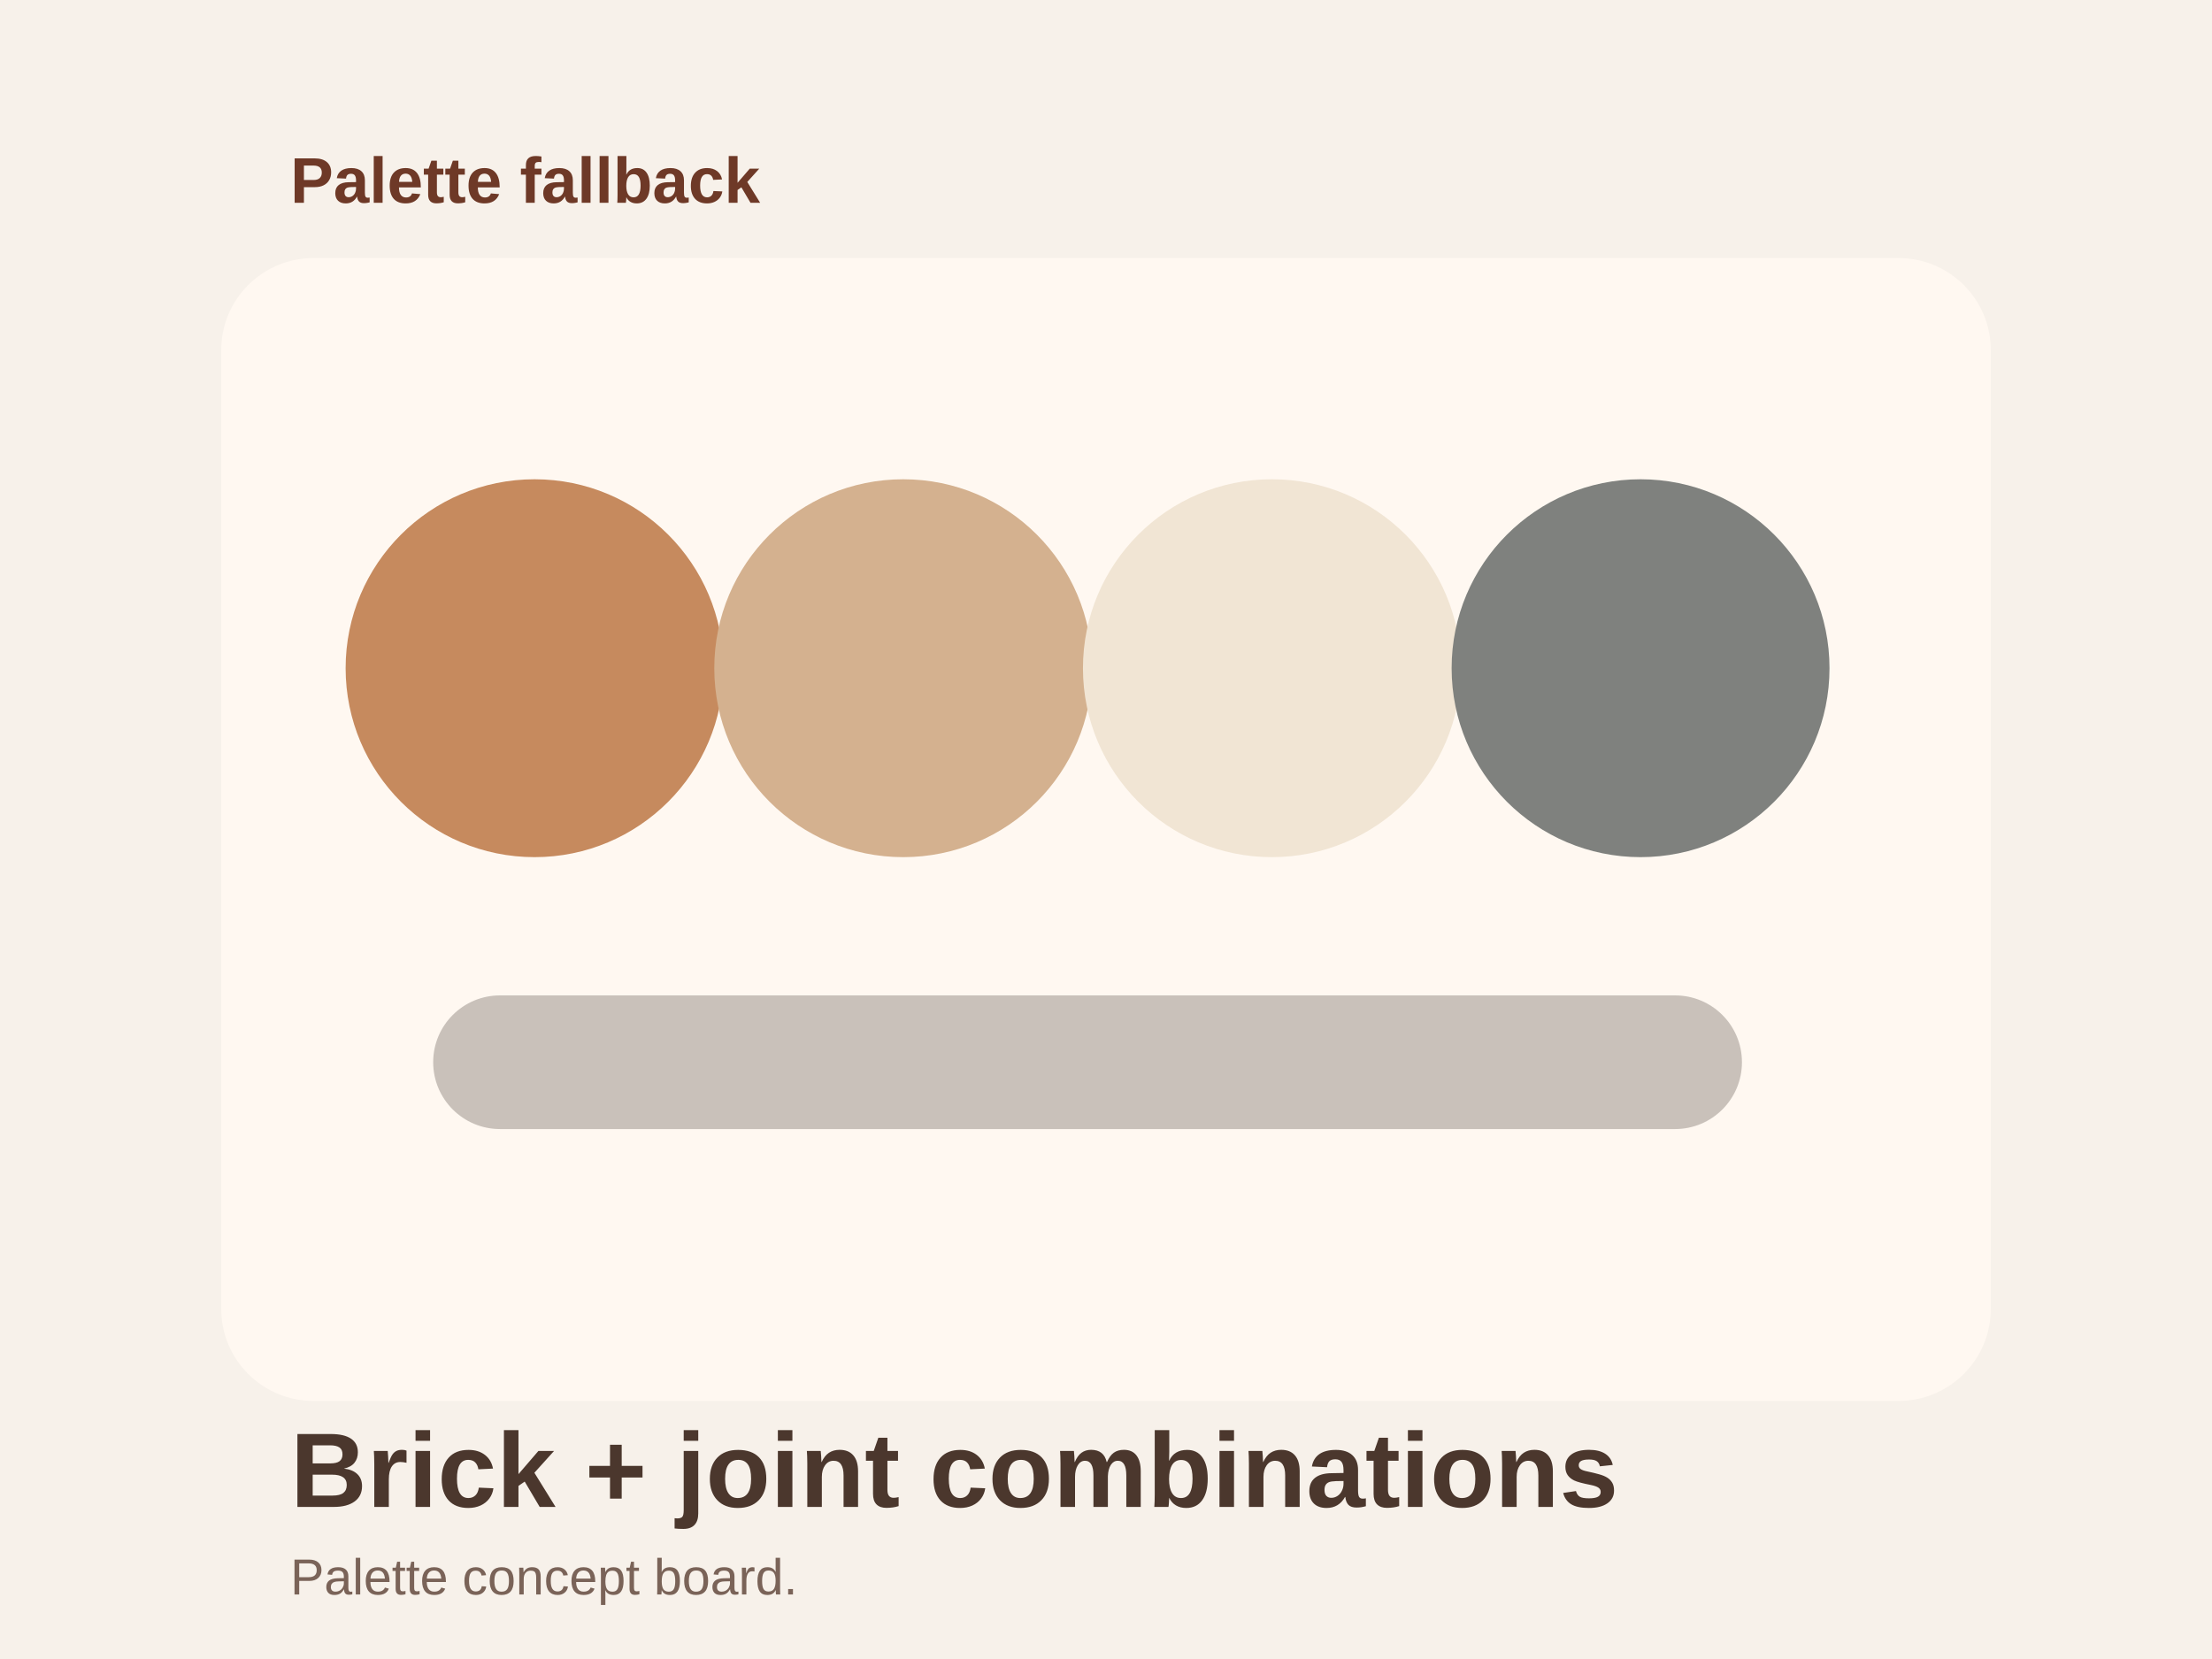
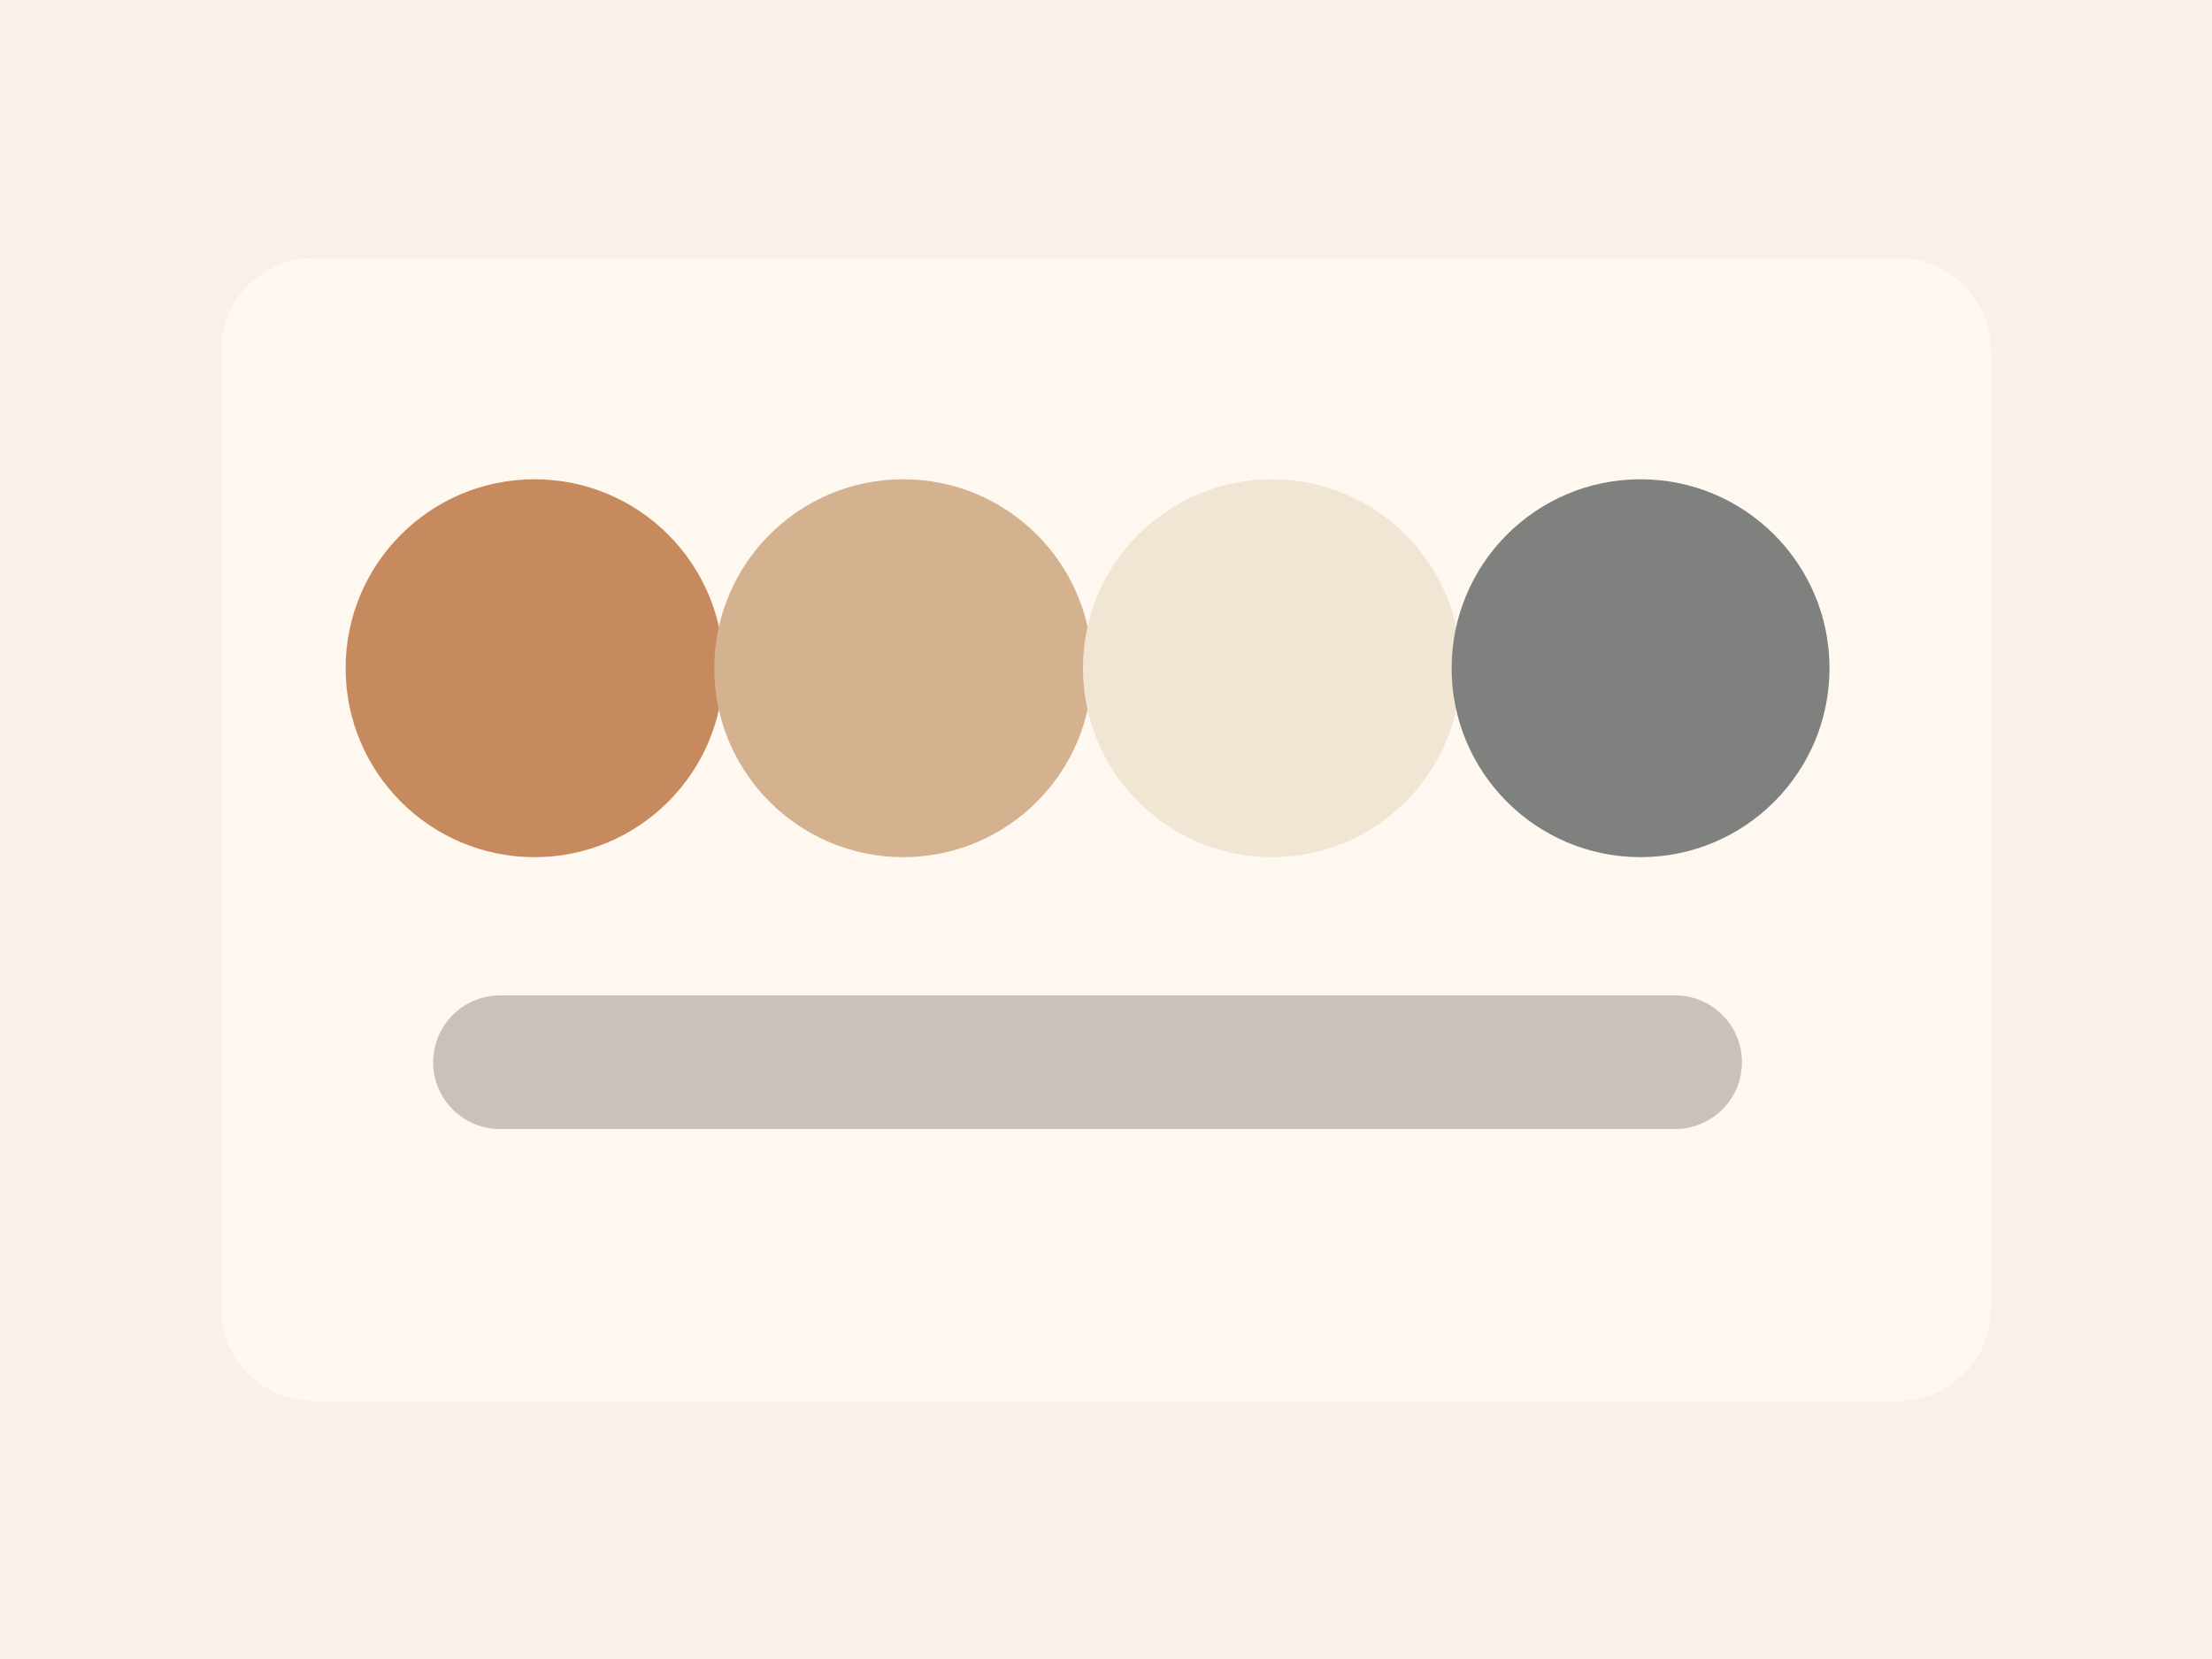
<svg xmlns="http://www.w3.org/2000/svg" viewBox="0 0 960 720" fill="none">
  <rect width="960" height="720" fill="#F7F1EA" />
  <rect x="96" y="112" width="768" height="496" rx="40" fill="#FFF8F1" />
  <circle cx="232" cy="290" r="82" fill="#C68A5E" />
  <circle cx="392" cy="290" r="82" fill="#D4B18F" />
  <circle cx="552" cy="290" r="82" fill="#F1E5D4" />
  <circle cx="712" cy="290" r="82" fill="#7F817E" />
  <rect x="188" y="432" width="568" height="58" rx="29" fill="#C9C1BA" />
-   <text x="126" y="88" fill="#6E3927" font-family="Arial, sans-serif" font-size="28" font-weight="700">Palette fallback</text>
-   <text x="126" y="654" fill="#4B372D" font-family="Arial, sans-serif" font-size="46" font-weight="700">Brick + joint combinations</text>
-   <text x="126" y="692" fill="#7A6358" font-family="Arial, sans-serif" font-size="22">Palette concept board.</text>
</svg>
